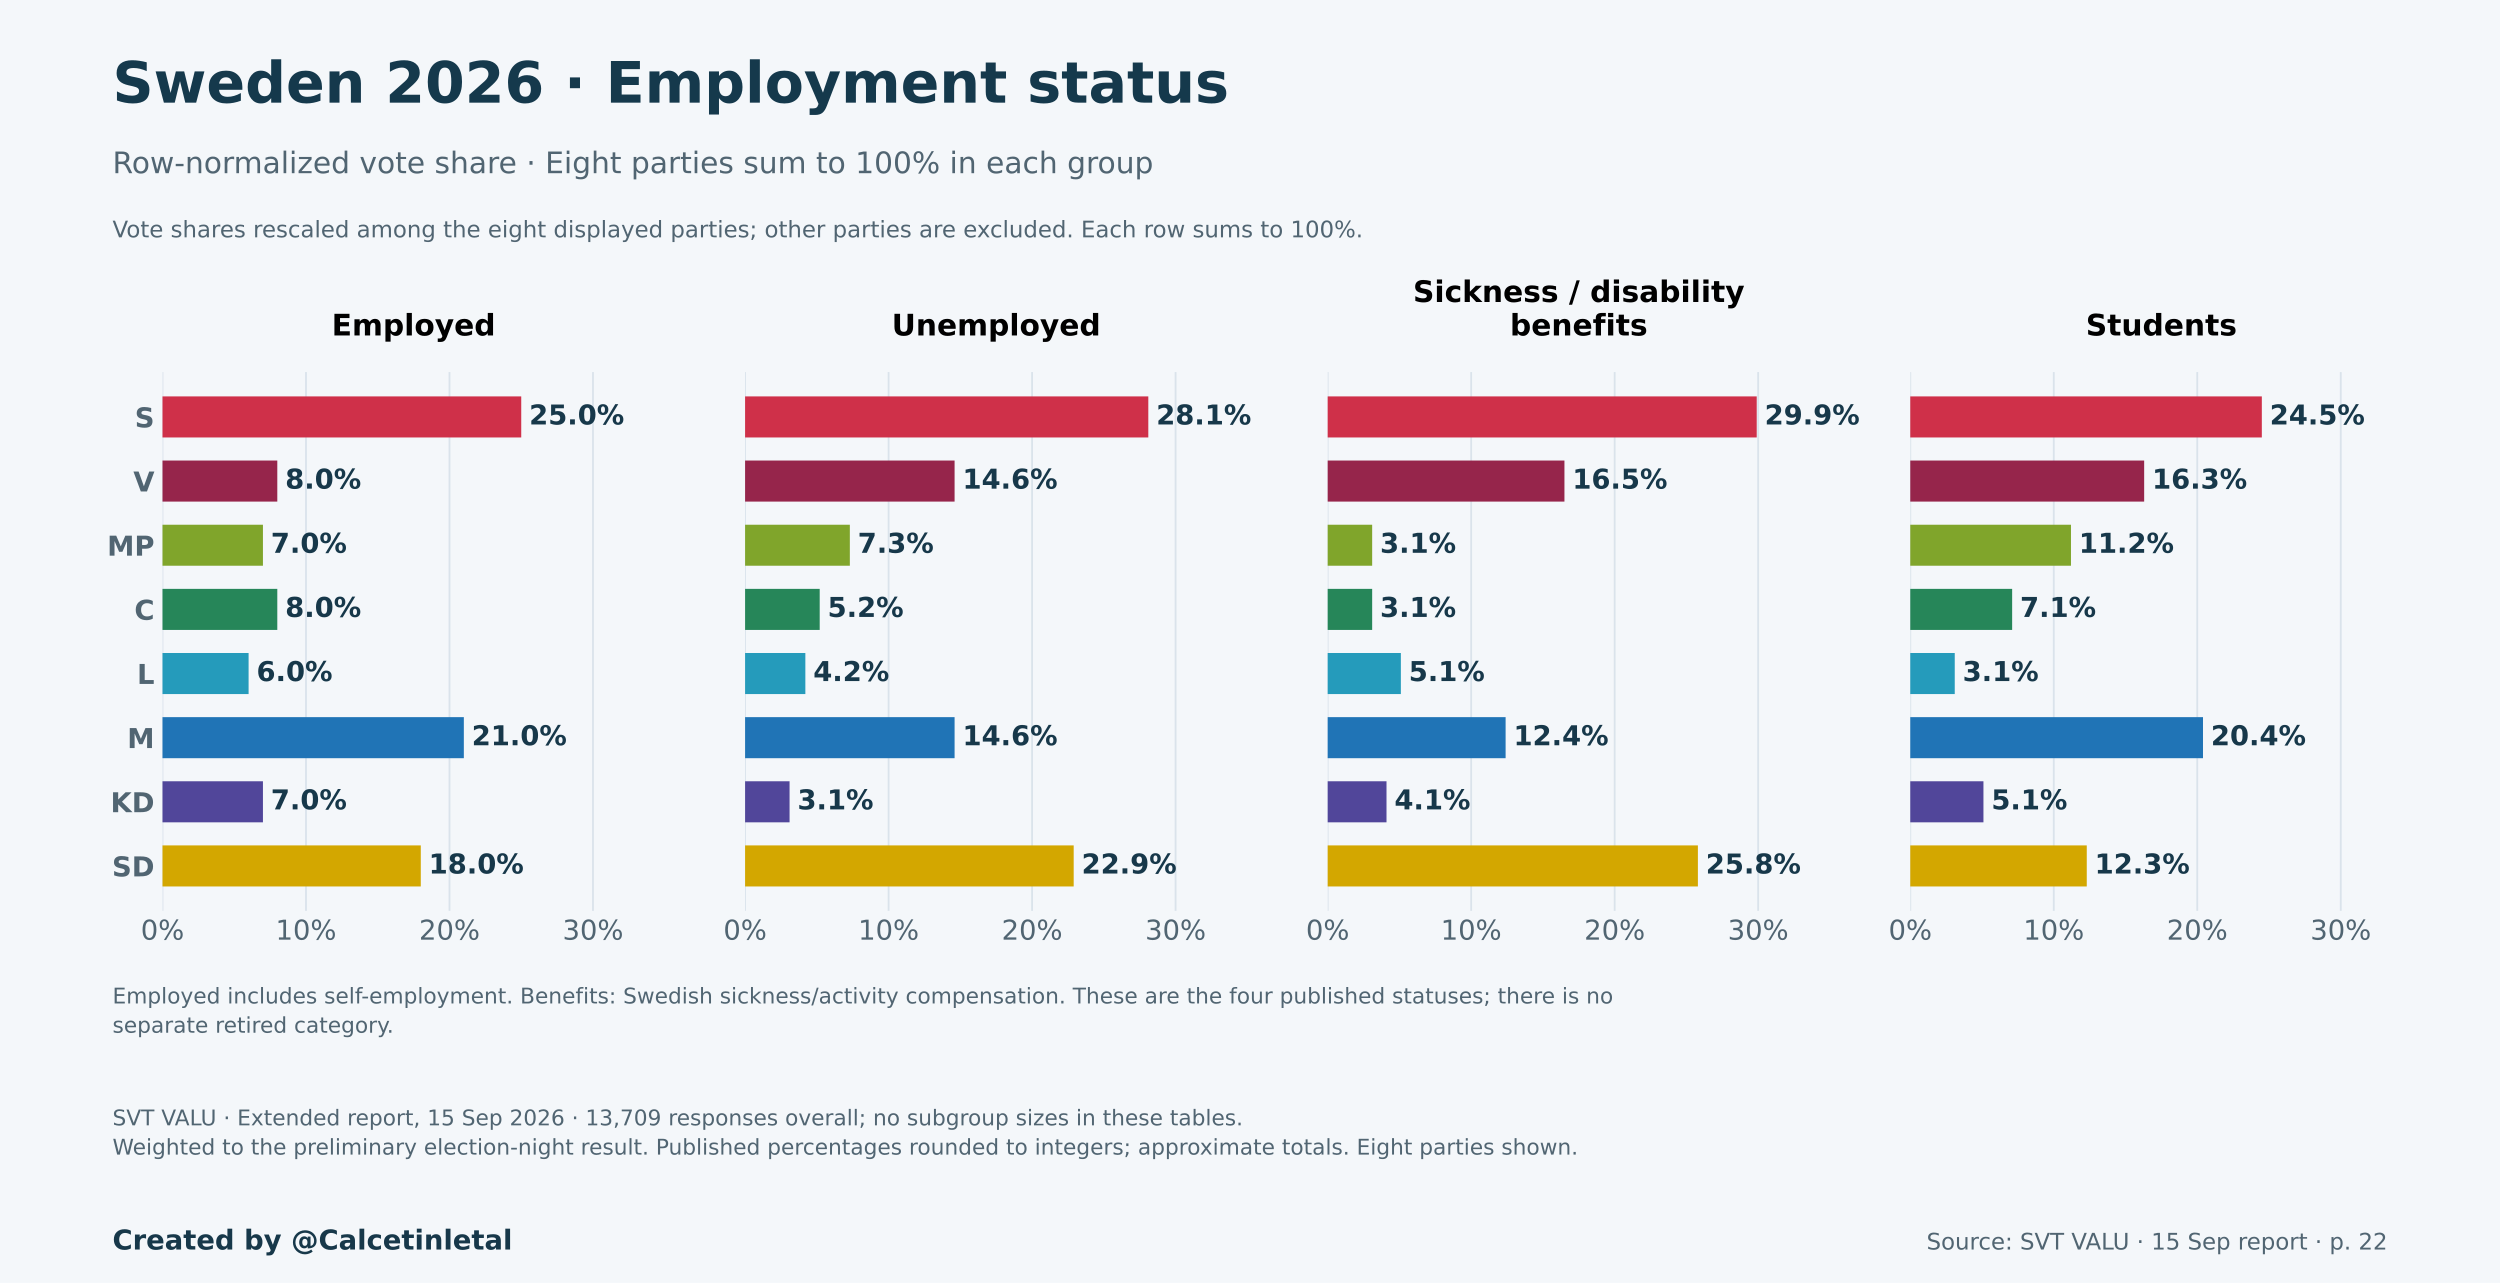
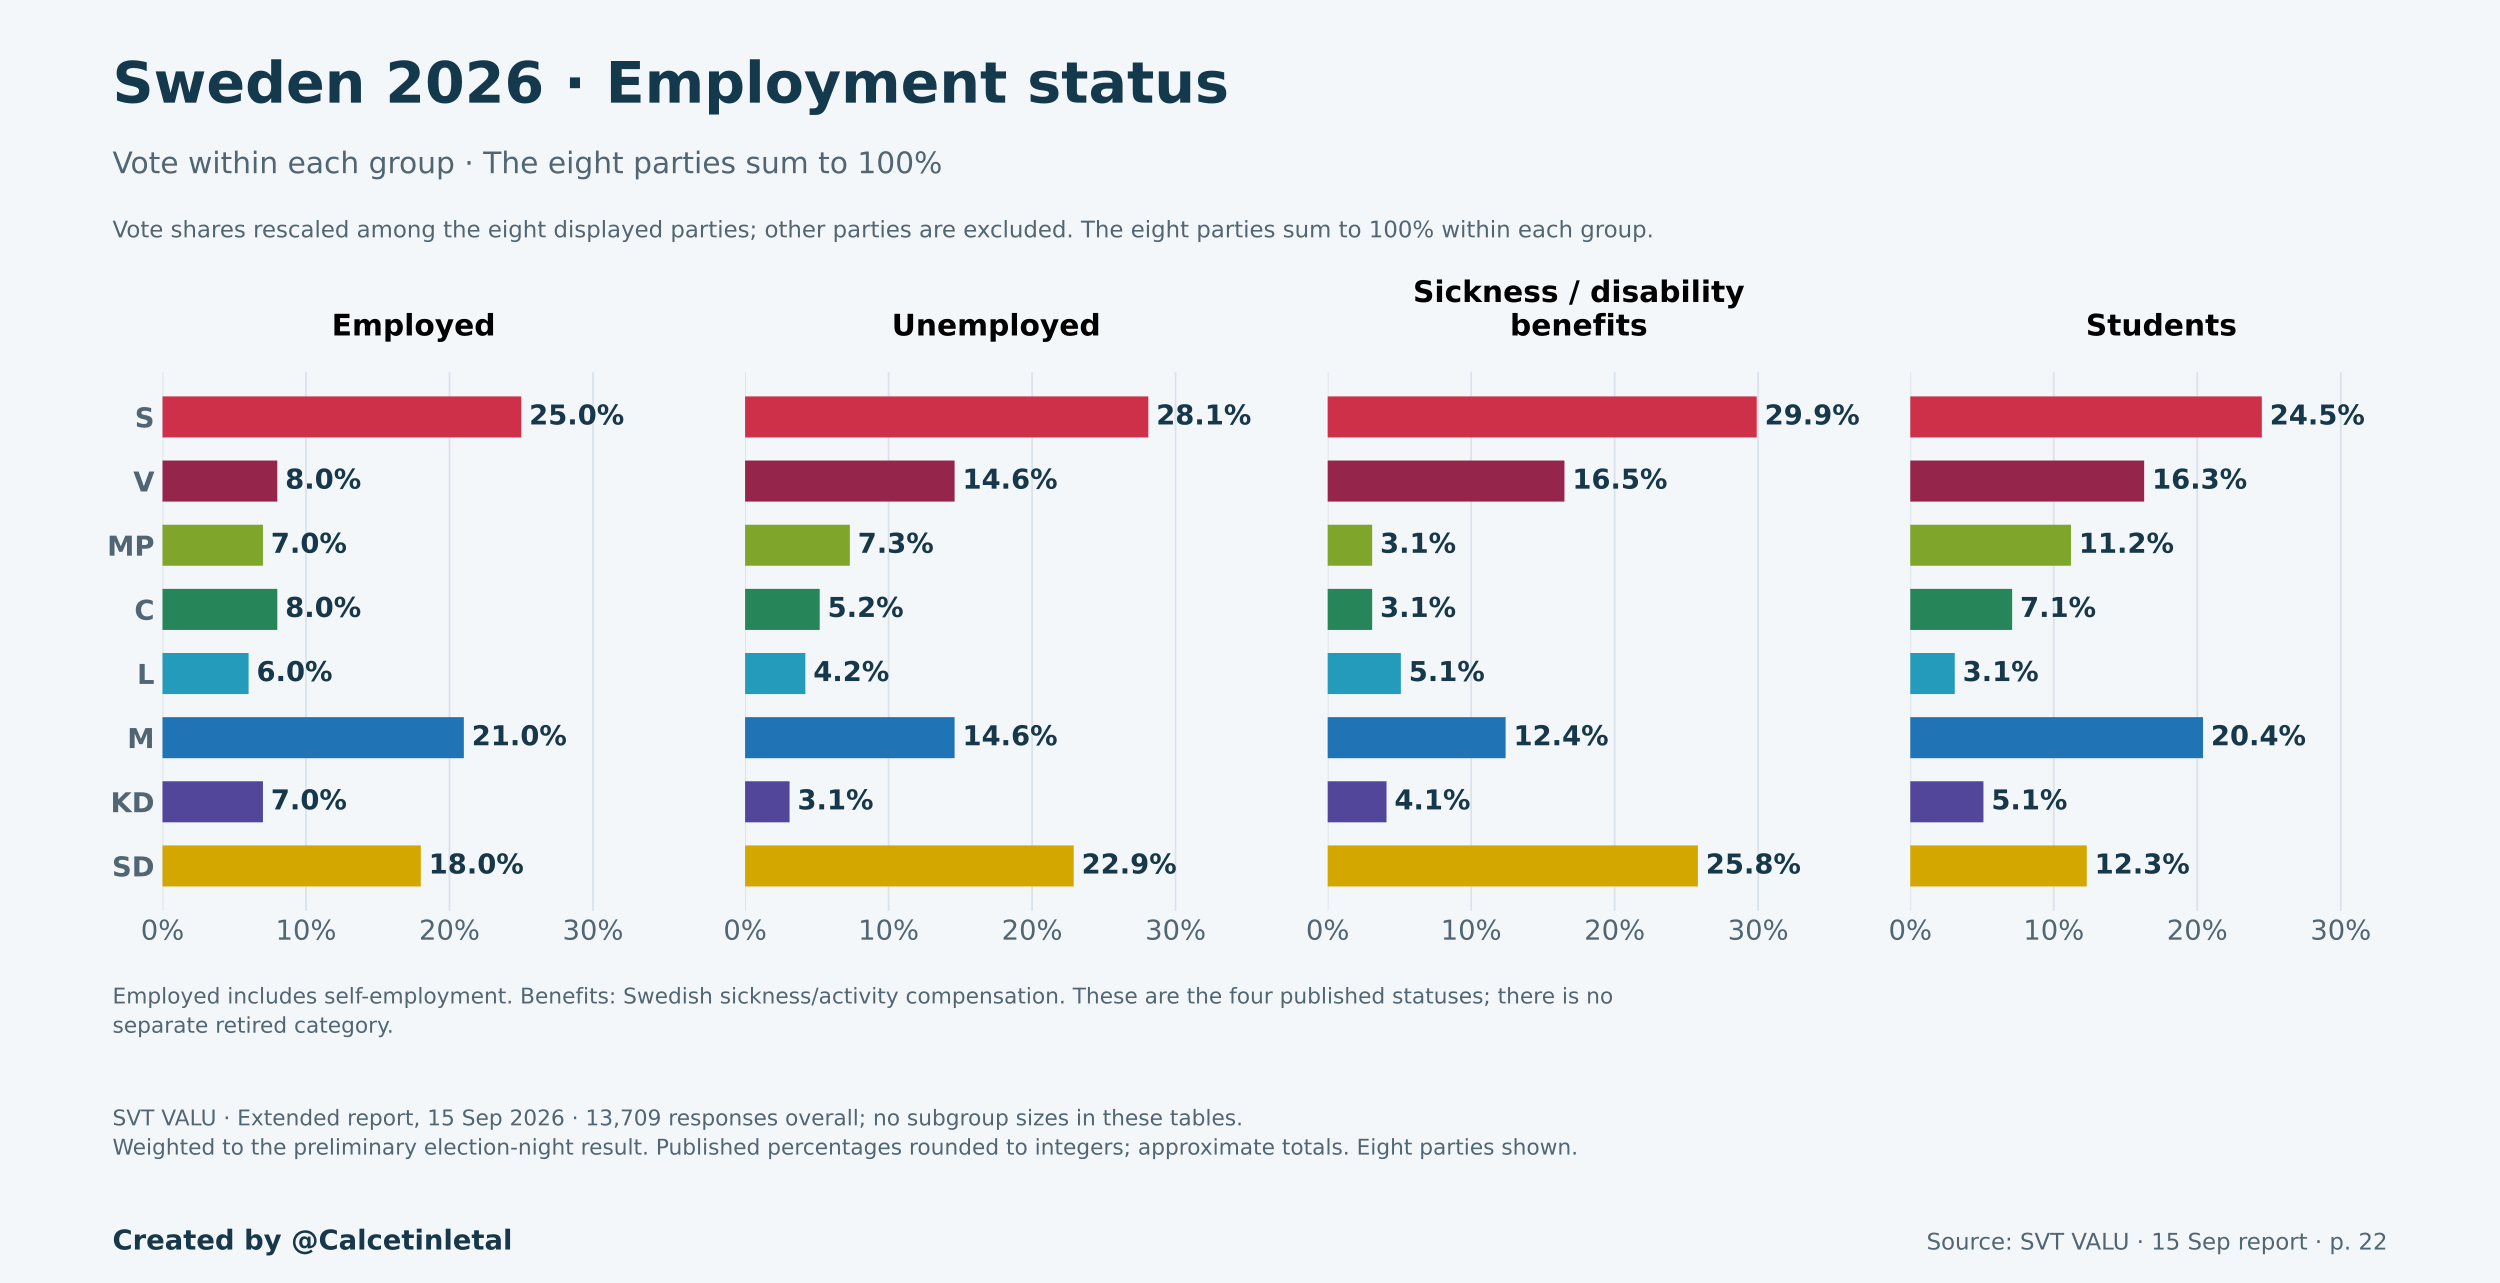
<svg xmlns="http://www.w3.org/2000/svg" xmlns:xlink="http://www.w3.org/1999/xlink" width="1094.4pt" height="561.6pt" viewBox="0 0 1094.4 561.6" version="1.1">
  <defs>
    <style type="text/css">*{stroke-linejoin: round; stroke-linecap: butt}</style>
  </defs>
  <g id="figure_1">
    <g id="patch_1">
      <path d="M 0 561.6 L 1094.4 561.6 L 1094.4 0 L 0 0 z " style="fill: #f4f7fa" />
    </g>
    <g id="axes_1">
      <g id="patch_2">
        <path d="M 71.136 398.736 L 290.993 398.736 L 290.993 162.864 L 71.136 162.864 z " style="fill: #f4f7fa" />
      </g>
      <g id="matplotlib.axis_1">
        <g id="xtick_1">
          <g id="line2d_1">
-             <path d="M 71.136 398.736 L 71.136 162.864 " clip-path="url(#pe298a6b078)" style="fill: none; stroke: #dae3eb; stroke-width: 0.8; stroke-linecap: square" />
+             <path d="M 71.136 398.736 L 71.136 162.864 " clip-path="url(#p9ffff63dd0)" style="fill: none; stroke: #dae3eb; stroke-width: 0.8; stroke-linecap: square" />
          </g>
          <g id="line2d_2" />
          <g id="text_1">
            <text style="font-size: 12px; font-family: 'DejaVu Sans'; text-anchor: middle; fill: #516572" x="71.136" y="411.354" transform="rotate(-0 71.136 411.3541)">0%</text>
          </g>
        </g>
        <g id="xtick_2">
          <g id="line2d_3">
-             <path d="M 133.952 398.736 L 133.952 162.864 " clip-path="url(#pe298a6b078)" style="fill: none; stroke: #dae3eb; stroke-width: 0.8; stroke-linecap: square" />
+             <path d="M 133.952 398.736 L 133.952 162.864 " clip-path="url(#p9ffff63dd0)" style="fill: none; stroke: #dae3eb; stroke-width: 0.8; stroke-linecap: square" />
          </g>
          <g id="line2d_4" />
          <g id="text_2">
            <text style="font-size: 12px; font-family: 'DejaVu Sans'; text-anchor: middle; fill: #516572" x="133.952" y="411.354" transform="rotate(-0 133.9523 411.3541)">10%</text>
          </g>
        </g>
        <g id="xtick_3">
          <g id="line2d_5">
-             <path d="M 196.769 398.736 L 196.769 162.864 " clip-path="url(#pe298a6b078)" style="fill: none; stroke: #dae3eb; stroke-width: 0.8; stroke-linecap: square" />
+             <path d="M 196.769 398.736 L 196.769 162.864 " clip-path="url(#p9ffff63dd0)" style="fill: none; stroke: #dae3eb; stroke-width: 0.8; stroke-linecap: square" />
          </g>
          <g id="line2d_6" />
          <g id="text_3">
            <text style="font-size: 12px; font-family: 'DejaVu Sans'; text-anchor: middle; fill: #516572" x="196.769" y="411.354" transform="rotate(-0 196.7687 411.3541)">20%</text>
          </g>
        </g>
        <g id="xtick_4">
          <g id="line2d_7">
-             <path d="M 259.585 398.736 L 259.585 162.864 " clip-path="url(#pe298a6b078)" style="fill: none; stroke: #dae3eb; stroke-width: 0.8; stroke-linecap: square" />
+             <path d="M 259.585 398.736 L 259.585 162.864 " clip-path="url(#p9ffff63dd0)" style="fill: none; stroke: #dae3eb; stroke-width: 0.8; stroke-linecap: square" />
          </g>
          <g id="line2d_8" />
          <g id="text_4">
            <text style="font-size: 12px; font-family: 'DejaVu Sans'; text-anchor: middle; fill: #516572" x="259.585" y="411.354" transform="rotate(-0 259.585 411.3541)">30%</text>
          </g>
        </g>
      </g>
      <g id="matplotlib.axis_2">
        <g id="ytick_1">
          <g id="line2d_9" />
          <g id="text_5">
            <text style="font-weight: 700; font-size: 12px; font-family: 'DejaVu Sans'; text-anchor: end; fill: #516572" x="67.636" y="187.079" transform="rotate(-0 67.636 187.0791)">S</text>
          </g>
        </g>
        <g id="ytick_2">
          <g id="line2d_10" />
          <g id="text_6">
            <text style="font-weight: 700; font-size: 12px; font-family: 'DejaVu Sans'; text-anchor: end; fill: #516572" x="67.636" y="215.159" transform="rotate(-0 67.636 215.1591)">V</text>
          </g>
        </g>
        <g id="ytick_3">
          <g id="line2d_11" />
          <g id="text_7">
            <text style="font-weight: 700; font-size: 12px; font-family: 'DejaVu Sans'; text-anchor: end; fill: #516572" x="67.636" y="243.239" transform="rotate(-0 67.636 243.2391)">MP</text>
          </g>
        </g>
        <g id="ytick_4">
          <g id="line2d_12" />
          <g id="text_8">
            <text style="font-weight: 700; font-size: 12px; font-family: 'DejaVu Sans'; text-anchor: end; fill: #516572" x="67.636" y="271.319" transform="rotate(-0 67.636 271.3191)">C</text>
          </g>
        </g>
        <g id="ytick_5">
          <g id="line2d_13" />
          <g id="text_9">
            <text style="font-weight: 700; font-size: 12px; font-family: 'DejaVu Sans'; text-anchor: end; fill: #516572" x="67.636" y="299.399" transform="rotate(-0 67.636 299.3991)">L</text>
          </g>
        </g>
        <g id="ytick_6">
          <g id="line2d_14" />
          <g id="text_10">
            <text style="font-weight: 700; font-size: 12px; font-family: 'DejaVu Sans'; text-anchor: end; fill: #516572" x="67.636" y="327.479" transform="rotate(-0 67.636 327.4791)">M</text>
          </g>
        </g>
        <g id="ytick_7">
          <g id="line2d_15" />
          <g id="text_11">
            <text style="font-weight: 700; font-size: 12px; font-family: 'DejaVu Sans'; text-anchor: end; fill: #516572" x="67.636" y="355.559" transform="rotate(-0 67.636 355.5591)">KD</text>
          </g>
        </g>
        <g id="ytick_8">
          <g id="line2d_16" />
          <g id="text_12">
            <text style="font-weight: 700; font-size: 12px; font-family: 'DejaVu Sans'; text-anchor: end; fill: #516572" x="67.636" y="383.639" transform="rotate(-0 67.636 383.6391)">SD</text>
          </g>
        </g>
      </g>
      <g id="patch_3">
-         <path d="M 71.136 173.534 L 228.177 173.534 L 228.177 191.506 L 71.136 191.506 z " clip-path="url(#pe298a6b078)" style="fill: #cf3049" />
+         <path d="M 71.136 173.534 L 228.177 173.534 L 228.177 191.506 L 71.136 191.506 z " clip-path="url(#p9ffff63dd0)" style="fill: #cf3049" />
      </g>
      <g id="patch_4">
-         <path d="M 71.136 201.614 L 121.389 201.614 L 121.389 219.586 L 71.136 219.586 z " clip-path="url(#pe298a6b078)" style="fill: #96254b" />
+         <path d="M 71.136 201.614 L 121.389 201.614 L 121.389 219.586 L 71.136 219.586 z " clip-path="url(#p9ffff63dd0)" style="fill: #96254b" />
      </g>
      <g id="patch_5">
-         <path d="M 71.136 229.694 L 115.107 229.694 L 115.107 247.666 L 71.136 247.666 z " clip-path="url(#pe298a6b078)" style="fill: #80a52b" />
+         <path d="M 71.136 229.694 L 115.107 229.694 L 115.107 247.666 L 71.136 247.666 z " clip-path="url(#p9ffff63dd0)" style="fill: #80a52b" />
      </g>
      <g id="patch_6">
-         <path d="M 71.136 257.774 L 121.389 257.774 L 121.389 275.746 L 71.136 275.746 z " clip-path="url(#pe298a6b078)" style="fill: #268659" />
+         <path d="M 71.136 257.774 L 121.389 257.774 L 121.389 275.746 L 71.136 275.746 z " clip-path="url(#p9ffff63dd0)" style="fill: #268659" />
      </g>
      <g id="patch_7">
-         <path d="M 71.136 285.854 L 108.826 285.854 L 108.826 303.826 L 71.136 303.826 z " clip-path="url(#pe298a6b078)" style="fill: #259bbb" />
+         <path d="M 71.136 285.854 L 108.826 285.854 L 108.826 303.826 L 71.136 303.826 z " clip-path="url(#p9ffff63dd0)" style="fill: #259bbb" />
      </g>
      <g id="patch_8">
-         <path d="M 71.136 313.934 L 203.05 313.934 L 203.05 331.906 L 71.136 331.906 z " clip-path="url(#pe298a6b078)" style="fill: #2074b6" />
+         <path d="M 71.136 313.934 L 203.05 313.934 L 203.05 331.906 L 71.136 331.906 z " clip-path="url(#p9ffff63dd0)" style="fill: #2074b6" />
      </g>
      <g id="patch_9">
-         <path d="M 71.136 342.014 L 115.107 342.014 L 115.107 359.986 L 71.136 359.986 z " clip-path="url(#pe298a6b078)" style="fill: #51469a" />
+         <path d="M 71.136 342.014 L 115.107 342.014 L 115.107 359.986 L 71.136 359.986 z " clip-path="url(#p9ffff63dd0)" style="fill: #51469a" />
      </g>
      <g id="patch_10">
-         <path d="M 71.136 370.094 L 184.205 370.094 L 184.205 388.066 L 71.136 388.066 z " clip-path="url(#pe298a6b078)" style="fill: #d3a700" />
+         <path d="M 71.136 370.094 L 184.205 370.094 L 184.205 388.066 L 71.136 388.066 z " clip-path="url(#p9ffff63dd0)" style="fill: #d3a700" />
      </g>
      <g id="text_13">
        <text style="font-weight: 700; font-size: 12px; font-family: 'DejaVu Sans'; text-anchor: start; fill: #17384a" x="231.632" y="185.831" transform="rotate(-0 231.6317 185.8313)">25.0%</text>
      </g>
      <g id="text_14">
        <text style="font-weight: 700; font-size: 12px; font-family: 'DejaVu Sans'; text-anchor: start; fill: #17384a" x="124.844" y="213.911" transform="rotate(-0 124.844 213.9112)">8.0%</text>
      </g>
      <g id="text_15">
        <text style="font-weight: 700; font-size: 12px; font-family: 'DejaVu Sans'; text-anchor: start; fill: #17384a" x="118.562" y="241.991" transform="rotate(-0 118.5623 241.9913)">7.0%</text>
      </g>
      <g id="text_16">
        <text style="font-weight: 700; font-size: 12px; font-family: 'DejaVu Sans'; text-anchor: start; fill: #17384a" x="124.844" y="270.071" transform="rotate(-0 124.844 270.0713)">8.0%</text>
      </g>
      <g id="text_17">
        <text style="font-weight: 700; font-size: 12px; font-family: 'DejaVu Sans'; text-anchor: start; fill: #17384a" x="112.281" y="298.151" transform="rotate(-0 112.2807 298.1513)">6.0%</text>
      </g>
      <g id="text_18">
        <text style="font-weight: 700; font-size: 12px; font-family: 'DejaVu Sans'; text-anchor: start; fill: #17384a" x="206.505" y="326.231" transform="rotate(-0 206.5052 326.2312)">21.0%</text>
      </g>
      <g id="text_19">
        <text style="font-weight: 700; font-size: 12px; font-family: 'DejaVu Sans'; text-anchor: start; fill: #17384a" x="118.562" y="354.311" transform="rotate(-0 118.5623 354.3112)">7.0%</text>
      </g>
      <g id="text_20">
        <text style="font-weight: 700; font-size: 12px; font-family: 'DejaVu Sans'; text-anchor: start; fill: #17384a" x="187.66" y="382.391" transform="rotate(-0 187.6603 382.3913)">18.0%</text>
      </g>
      <g id="text_21">
        <text style="font-weight: 700; font-size: 13px; font-family: 'DejaVu Sans'; text-anchor: middle" x="181.065" y="146.864" transform="rotate(-0 181.0646 146.864)">Employed</text>
      </g>
    </g>
    <g id="axes_2">
      <g id="patch_11">
        <path d="M 326.17 398.736 L 546.027 398.736 L 546.027 162.864 L 326.17 162.864 z " style="fill: #f4f7fa" />
      </g>
      <g id="matplotlib.axis_3">
        <g id="xtick_5">
          <g id="line2d_17">
-             <path d="M 326.17 398.736 L 326.17 162.864 " clip-path="url(#p281588a7aa)" style="fill: none; stroke: #dae3eb; stroke-width: 0.8; stroke-linecap: square" />
+             <path d="M 326.17 398.736 L 326.17 162.864 " clip-path="url(#p1243296f4c)" style="fill: none; stroke: #dae3eb; stroke-width: 0.8; stroke-linecap: square" />
          </g>
          <g id="line2d_18" />
          <g id="text_22">
            <text style="font-size: 12px; font-family: 'DejaVu Sans'; text-anchor: middle; fill: #516572" x="326.17" y="411.354" transform="rotate(-0 326.1703 411.3541)">0%</text>
          </g>
        </g>
        <g id="xtick_6">
          <g id="line2d_19">
-             <path d="M 388.987 398.736 L 388.987 162.864 " clip-path="url(#p281588a7aa)" style="fill: none; stroke: #dae3eb; stroke-width: 0.8; stroke-linecap: square" />
+             <path d="M 388.987 398.736 L 388.987 162.864 " clip-path="url(#p1243296f4c)" style="fill: none; stroke: #dae3eb; stroke-width: 0.8; stroke-linecap: square" />
          </g>
          <g id="line2d_20" />
          <g id="text_23">
            <text style="font-size: 12px; font-family: 'DejaVu Sans'; text-anchor: middle; fill: #516572" x="388.987" y="411.354" transform="rotate(-0 388.9866 411.3541)">10%</text>
          </g>
        </g>
        <g id="xtick_7">
          <g id="line2d_21">
-             <path d="M 451.803 398.736 L 451.803 162.864 " clip-path="url(#p281588a7aa)" style="fill: none; stroke: #dae3eb; stroke-width: 0.8; stroke-linecap: square" />
+             <path d="M 451.803 398.736 L 451.803 162.864 " clip-path="url(#p1243296f4c)" style="fill: none; stroke: #dae3eb; stroke-width: 0.8; stroke-linecap: square" />
          </g>
          <g id="line2d_22" />
          <g id="text_24">
            <text style="font-size: 12px; font-family: 'DejaVu Sans'; text-anchor: middle; fill: #516572" x="451.803" y="411.354" transform="rotate(-0 451.8029 411.3541)">20%</text>
          </g>
        </g>
        <g id="xtick_8">
          <g id="line2d_23">
-             <path d="M 514.619 398.736 L 514.619 162.864 " clip-path="url(#p281588a7aa)" style="fill: none; stroke: #dae3eb; stroke-width: 0.8; stroke-linecap: square" />
+             <path d="M 514.619 398.736 L 514.619 162.864 " clip-path="url(#p1243296f4c)" style="fill: none; stroke: #dae3eb; stroke-width: 0.8; stroke-linecap: square" />
          </g>
          <g id="line2d_24" />
          <g id="text_25">
            <text style="font-size: 12px; font-family: 'DejaVu Sans'; text-anchor: middle; fill: #516572" x="514.619" y="411.354" transform="rotate(-0 514.6193 411.3541)">30%</text>
          </g>
        </g>
      </g>
      <g id="matplotlib.axis_4">
        <g id="ytick_9">
          <g id="line2d_25" />
        </g>
        <g id="ytick_10">
          <g id="line2d_26" />
        </g>
        <g id="ytick_11">
          <g id="line2d_27" />
        </g>
        <g id="ytick_12">
          <g id="line2d_28" />
        </g>
        <g id="ytick_13">
          <g id="line2d_29" />
        </g>
        <g id="ytick_14">
          <g id="line2d_30" />
        </g>
        <g id="ytick_15">
          <g id="line2d_31" />
        </g>
        <g id="ytick_16">
          <g id="line2d_32" />
        </g>
      </g>
      <g id="patch_12">
-         <path d="M 326.17 173.534 L 502.684 173.534 L 502.684 191.506 L 326.17 191.506 z " clip-path="url(#p281588a7aa)" style="fill: #cf3049" />
+         <path d="M 326.17 173.534 L 502.684 173.534 L 502.684 191.506 L 326.17 191.506 z " clip-path="url(#p1243296f4c)" style="fill: #cf3049" />
      </g>
      <g id="patch_13">
-         <path d="M 326.17 201.614 L 417.882 201.614 L 417.882 219.586 L 326.17 219.586 z " clip-path="url(#p281588a7aa)" style="fill: #96254b" />
+         <path d="M 326.17 201.614 L 417.882 201.614 L 417.882 219.586 L 326.17 219.586 z " clip-path="url(#p1243296f4c)" style="fill: #96254b" />
      </g>
      <g id="patch_14">
-         <path d="M 326.17 229.694 L 372.026 229.694 L 372.026 247.666 L 326.17 247.666 z " clip-path="url(#p281588a7aa)" style="fill: #80a52b" />
+         <path d="M 326.17 229.694 L 372.026 229.694 L 372.026 247.666 L 326.17 247.666 z " clip-path="url(#p1243296f4c)" style="fill: #80a52b" />
      </g>
      <g id="patch_15">
-         <path d="M 326.17 257.774 L 358.835 257.774 L 358.835 275.746 L 326.17 275.746 z " clip-path="url(#p281588a7aa)" style="fill: #268659" />
+         <path d="M 326.17 257.774 L 358.835 257.774 L 358.835 275.746 L 326.17 275.746 z " clip-path="url(#p1243296f4c)" style="fill: #268659" />
      </g>
      <g id="patch_16">
-         <path d="M 326.17 285.854 L 352.553 285.854 L 352.553 303.826 L 326.17 303.826 z " clip-path="url(#p281588a7aa)" style="fill: #259bbb" />
+         <path d="M 326.17 285.854 L 352.553 285.854 L 352.553 303.826 L 326.17 303.826 z " clip-path="url(#p1243296f4c)" style="fill: #259bbb" />
      </g>
      <g id="patch_17">
-         <path d="M 326.17 313.934 L 417.882 313.934 L 417.882 331.906 L 326.17 331.906 z " clip-path="url(#p281588a7aa)" style="fill: #2074b6" />
+         <path d="M 326.17 313.934 L 417.882 313.934 L 417.882 331.906 L 326.17 331.906 z " clip-path="url(#p1243296f4c)" style="fill: #2074b6" />
      </g>
      <g id="patch_18">
-         <path d="M 326.17 342.014 L 345.643 342.014 L 345.643 359.986 L 326.17 359.986 z " clip-path="url(#p281588a7aa)" style="fill: #51469a" />
+         <path d="M 326.17 342.014 L 345.643 342.014 L 345.643 359.986 L 326.17 359.986 z " clip-path="url(#p1243296f4c)" style="fill: #51469a" />
      </g>
      <g id="patch_19">
-         <path d="M 326.17 370.094 L 470.02 370.094 L 470.02 388.066 L 326.17 388.066 z " clip-path="url(#p281588a7aa)" style="fill: #d3a700" />
+         <path d="M 326.17 370.094 L 470.02 370.094 L 470.02 388.066 L 326.17 388.066 z " clip-path="url(#p1243296f4c)" style="fill: #d3a700" />
      </g>
      <g id="text_26">
        <text style="font-weight: 700; font-size: 12px; font-family: 'DejaVu Sans'; text-anchor: start; fill: #17384a" x="506.139" y="185.831" transform="rotate(-0 506.1391 185.8313)">28.1%</text>
      </g>
      <g id="text_27">
        <text style="font-weight: 700; font-size: 12px; font-family: 'DejaVu Sans'; text-anchor: start; fill: #17384a" x="421.337" y="213.911" transform="rotate(-0 421.337 213.9112)">14.6%</text>
      </g>
      <g id="text_28">
        <text style="font-weight: 700; font-size: 12px; font-family: 'DejaVu Sans'; text-anchor: start; fill: #17384a" x="375.481" y="241.991" transform="rotate(-0 375.4811 241.9913)">7.3%</text>
      </g>
      <g id="text_29">
        <text style="font-weight: 700; font-size: 12px; font-family: 'DejaVu Sans'; text-anchor: start; fill: #17384a" x="362.29" y="270.071" transform="rotate(-0 362.2897 270.0713)">5.2%</text>
      </g>
      <g id="text_30">
        <text style="font-weight: 700; font-size: 12px; font-family: 'DejaVu Sans'; text-anchor: start; fill: #17384a" x="356.008" y="298.151" transform="rotate(-0 356.008 298.1513)">4.2%</text>
      </g>
      <g id="text_31">
        <text style="font-weight: 700; font-size: 12px; font-family: 'DejaVu Sans'; text-anchor: start; fill: #17384a" x="421.337" y="326.231" transform="rotate(-0 421.337 326.2312)">14.6%</text>
      </g>
      <g id="text_32">
        <text style="font-weight: 700; font-size: 12px; font-family: 'DejaVu Sans'; text-anchor: start; fill: #17384a" x="349.098" y="354.311" transform="rotate(-0 349.0982 354.3112)">3.1%</text>
      </g>
      <g id="text_33">
        <text style="font-weight: 700; font-size: 12px; font-family: 'DejaVu Sans'; text-anchor: start; fill: #17384a" x="473.475" y="382.391" transform="rotate(-0 473.4746 382.3913)">22.9%</text>
      </g>
      <g id="text_34">
        <text style="font-weight: 700; font-size: 13px; font-family: 'DejaVu Sans'; text-anchor: middle" x="436.099" y="146.864" transform="rotate(-0 436.0989 146.864)">Unemployed</text>
      </g>
    </g>
    <g id="axes_3">
      <g id="patch_20">
        <path d="M 581.205 398.736 L 801.062 398.736 L 801.062 162.864 L 581.205 162.864 z " style="fill: #f4f7fa" />
      </g>
      <g id="matplotlib.axis_5">
        <g id="xtick_9">
          <g id="line2d_33">
-             <path d="M 581.205 398.736 L 581.205 162.864 " clip-path="url(#pdd452eb02c)" style="fill: none; stroke: #dae3eb; stroke-width: 0.8; stroke-linecap: square" />
+             <path d="M 581.205 398.736 L 581.205 162.864 " clip-path="url(#pdde60b805c)" style="fill: none; stroke: #dae3eb; stroke-width: 0.8; stroke-linecap: square" />
          </g>
          <g id="line2d_34" />
          <g id="text_35">
            <text style="font-size: 12px; font-family: 'DejaVu Sans'; text-anchor: middle; fill: #516572" x="581.205" y="411.354" transform="rotate(-0 581.2046 411.3541)">0%</text>
          </g>
        </g>
        <g id="xtick_10">
          <g id="line2d_35">
-             <path d="M 644.021 398.736 L 644.021 162.864 " clip-path="url(#pdd452eb02c)" style="fill: none; stroke: #dae3eb; stroke-width: 0.8; stroke-linecap: square" />
+             <path d="M 644.021 398.736 L 644.021 162.864 " clip-path="url(#pdde60b805c)" style="fill: none; stroke: #dae3eb; stroke-width: 0.8; stroke-linecap: square" />
          </g>
          <g id="line2d_36" />
          <g id="text_36">
            <text style="font-size: 12px; font-family: 'DejaVu Sans'; text-anchor: middle; fill: #516572" x="644.021" y="411.354" transform="rotate(-0 644.0209 411.3541)">10%</text>
          </g>
        </g>
        <g id="xtick_11">
          <g id="line2d_37">
-             <path d="M 706.837 398.736 L 706.837 162.864 " clip-path="url(#pdd452eb02c)" style="fill: none; stroke: #dae3eb; stroke-width: 0.8; stroke-linecap: square" />
+             <path d="M 706.837 398.736 L 706.837 162.864 " clip-path="url(#pdde60b805c)" style="fill: none; stroke: #dae3eb; stroke-width: 0.8; stroke-linecap: square" />
          </g>
          <g id="line2d_38" />
          <g id="text_37">
            <text style="font-size: 12px; font-family: 'DejaVu Sans'; text-anchor: middle; fill: #516572" x="706.837" y="411.354" transform="rotate(-0 706.8372 411.3541)">20%</text>
          </g>
        </g>
        <g id="xtick_12">
          <g id="line2d_39">
-             <path d="M 769.654 398.736 L 769.654 162.864 " clip-path="url(#pdd452eb02c)" style="fill: none; stroke: #dae3eb; stroke-width: 0.8; stroke-linecap: square" />
+             <path d="M 769.654 398.736 L 769.654 162.864 " clip-path="url(#pdde60b805c)" style="fill: none; stroke: #dae3eb; stroke-width: 0.8; stroke-linecap: square" />
          </g>
          <g id="line2d_40" />
          <g id="text_38">
            <text style="font-size: 12px; font-family: 'DejaVu Sans'; text-anchor: middle; fill: #516572" x="769.654" y="411.354" transform="rotate(-0 769.6536 411.3541)">30%</text>
          </g>
        </g>
      </g>
      <g id="matplotlib.axis_6">
        <g id="ytick_17">
          <g id="line2d_41" />
        </g>
        <g id="ytick_18">
          <g id="line2d_42" />
        </g>
        <g id="ytick_19">
          <g id="line2d_43" />
        </g>
        <g id="ytick_20">
          <g id="line2d_44" />
        </g>
        <g id="ytick_21">
          <g id="line2d_45" />
        </g>
        <g id="ytick_22">
          <g id="line2d_46" />
        </g>
        <g id="ytick_23">
          <g id="line2d_47" />
        </g>
        <g id="ytick_24">
          <g id="line2d_48" />
        </g>
      </g>
      <g id="patch_21">
-         <path d="M 581.205 173.534 L 769.025 173.534 L 769.025 191.506 L 581.205 191.506 z " clip-path="url(#pdd452eb02c)" style="fill: #cf3049" />
+         <path d="M 581.205 173.534 L 769.025 173.534 L 769.025 191.506 L 581.205 191.506 z " clip-path="url(#pdde60b805c)" style="fill: #cf3049" />
      </g>
      <g id="patch_22">
-         <path d="M 581.205 201.614 L 684.852 201.614 L 684.852 219.586 L 581.205 219.586 z " clip-path="url(#pdd452eb02c)" style="fill: #96254b" />
+         <path d="M 581.205 201.614 L 684.852 201.614 L 684.852 219.586 L 581.205 219.586 z " clip-path="url(#pdde60b805c)" style="fill: #96254b" />
      </g>
      <g id="patch_23">
-         <path d="M 581.205 229.694 L 600.678 229.694 L 600.678 247.666 L 581.205 247.666 z " clip-path="url(#pdd452eb02c)" style="fill: #80a52b" />
+         <path d="M 581.205 229.694 L 600.678 229.694 L 600.678 247.666 L 581.205 247.666 z " clip-path="url(#pdde60b805c)" style="fill: #80a52b" />
      </g>
      <g id="patch_24">
-         <path d="M 581.205 257.774 L 600.678 257.774 L 600.678 275.746 L 581.205 275.746 z " clip-path="url(#pdd452eb02c)" style="fill: #268659" />
+         <path d="M 581.205 257.774 L 600.678 257.774 L 600.678 275.746 L 581.205 275.746 z " clip-path="url(#pdde60b805c)" style="fill: #268659" />
      </g>
      <g id="patch_25">
-         <path d="M 581.205 285.854 L 613.241 285.854 L 613.241 303.826 L 581.205 303.826 z " clip-path="url(#pdd452eb02c)" style="fill: #259bbb" />
+         <path d="M 581.205 285.854 L 613.241 285.854 L 613.241 303.826 L 581.205 303.826 z " clip-path="url(#pdde60b805c)" style="fill: #259bbb" />
      </g>
      <g id="patch_26">
-         <path d="M 581.205 313.934 L 659.097 313.934 L 659.097 331.906 L 581.205 331.906 z " clip-path="url(#pdd452eb02c)" style="fill: #2074b6" />
+         <path d="M 581.205 313.934 L 659.097 313.934 L 659.097 331.906 L 581.205 331.906 z " clip-path="url(#pdde60b805c)" style="fill: #2074b6" />
      </g>
      <g id="patch_27">
-         <path d="M 581.205 342.014 L 606.959 342.014 L 606.959 359.986 L 581.205 359.986 z " clip-path="url(#pdd452eb02c)" style="fill: #51469a" />
+         <path d="M 581.205 342.014 L 606.959 342.014 L 606.959 359.986 L 581.205 359.986 z " clip-path="url(#pdde60b805c)" style="fill: #51469a" />
      </g>
      <g id="patch_28">
-         <path d="M 581.205 370.094 L 743.271 370.094 L 743.271 388.066 L 581.205 388.066 z " clip-path="url(#pdd452eb02c)" style="fill: #d3a700" />
+         <path d="M 581.205 370.094 L 743.271 370.094 L 743.271 388.066 L 581.205 388.066 z " clip-path="url(#pdde60b805c)" style="fill: #d3a700" />
      </g>
      <g id="text_39">
        <text style="font-weight: 700; font-size: 12px; font-family: 'DejaVu Sans'; text-anchor: start; fill: #17384a" x="772.48" y="185.831" transform="rotate(-0 772.4803 185.8313)">29.9%</text>
      </g>
      <g id="text_40">
        <text style="font-weight: 700; font-size: 12px; font-family: 'DejaVu Sans'; text-anchor: start; fill: #17384a" x="688.306" y="213.911" transform="rotate(-0 688.3064 213.9112)">16.5%</text>
      </g>
      <g id="text_41">
        <text style="font-weight: 700; font-size: 12px; font-family: 'DejaVu Sans'; text-anchor: start; fill: #17384a" x="604.133" y="241.991" transform="rotate(-0 604.1325 241.9913)">3.1%</text>
      </g>
      <g id="text_42">
        <text style="font-weight: 700; font-size: 12px; font-family: 'DejaVu Sans'; text-anchor: start; fill: #17384a" x="604.133" y="270.071" transform="rotate(-0 604.1325 270.0713)">3.1%</text>
      </g>
      <g id="text_43">
        <text style="font-weight: 700; font-size: 12px; font-family: 'DejaVu Sans'; text-anchor: start; fill: #17384a" x="616.696" y="298.151" transform="rotate(-0 616.6958 298.1513)">5.1%</text>
      </g>
      <g id="text_44">
        <text style="font-weight: 700; font-size: 12px; font-family: 'DejaVu Sans'; text-anchor: start; fill: #17384a" x="662.552" y="326.231" transform="rotate(-0 662.5517 326.2312)">12.4%</text>
      </g>
      <g id="text_45">
        <text style="font-weight: 700; font-size: 12px; font-family: 'DejaVu Sans'; text-anchor: start; fill: #17384a" x="610.414" y="354.311" transform="rotate(-0 610.4142 354.3112)">4.1%</text>
      </g>
      <g id="text_46">
        <text style="font-weight: 700; font-size: 12px; font-family: 'DejaVu Sans'; text-anchor: start; fill: #17384a" x="746.726" y="382.391" transform="rotate(-0 746.7256 382.3913)">25.8%</text>
      </g>
      <g id="text_47">
        <text style="font-weight: 700; font-size: 13px; font-family: 'DejaVu Sans'" transform="translate(618.5576 132.2053)">Sickness / disability</text>
        <text style="font-weight: 700; font-size: 13px; font-family: 'DejaVu Sans'" transform="translate(661.0046 146.864)">benefits</text>
      </g>
    </g>
    <g id="axes_4">
      <g id="patch_29">
        <path d="M 836.239 398.736 L 1056.096 398.736 L 1056.096 162.864 L 836.239 162.864 z " style="fill: #f4f7fa" />
      </g>
      <g id="matplotlib.axis_7">
        <g id="xtick_13">
          <g id="line2d_49">
-             <path d="M 836.239 398.736 L 836.239 162.864 " clip-path="url(#p3aacb739d9)" style="fill: none; stroke: #dae3eb; stroke-width: 0.8; stroke-linecap: square" />
+             <path d="M 836.239 398.736 L 836.239 162.864 " clip-path="url(#p05ce3e21bc)" style="fill: none; stroke: #dae3eb; stroke-width: 0.8; stroke-linecap: square" />
          </g>
          <g id="line2d_50" />
          <g id="text_48">
            <text style="font-size: 12px; font-family: 'DejaVu Sans'; text-anchor: middle; fill: #516572" x="836.239" y="411.354" transform="rotate(-0 836.2389 411.3541)">0%</text>
          </g>
        </g>
        <g id="xtick_14">
          <g id="line2d_51">
-             <path d="M 899.055 398.736 L 899.055 162.864 " clip-path="url(#p3aacb739d9)" style="fill: none; stroke: #dae3eb; stroke-width: 0.8; stroke-linecap: square" />
+             <path d="M 899.055 398.736 L 899.055 162.864 " clip-path="url(#p05ce3e21bc)" style="fill: none; stroke: #dae3eb; stroke-width: 0.8; stroke-linecap: square" />
          </g>
          <g id="line2d_52" />
          <g id="text_49">
            <text style="font-size: 12px; font-family: 'DejaVu Sans'; text-anchor: middle; fill: #516572" x="899.055" y="411.354" transform="rotate(-0 899.0552 411.3541)">10%</text>
          </g>
        </g>
        <g id="xtick_15">
          <g id="line2d_53">
-             <path d="M 961.872 398.736 L 961.872 162.864 " clip-path="url(#p3aacb739d9)" style="fill: none; stroke: #dae3eb; stroke-width: 0.8; stroke-linecap: square" />
+             <path d="M 961.872 398.736 L 961.872 162.864 " clip-path="url(#p05ce3e21bc)" style="fill: none; stroke: #dae3eb; stroke-width: 0.8; stroke-linecap: square" />
          </g>
          <g id="line2d_54" />
          <g id="text_50">
            <text style="font-size: 12px; font-family: 'DejaVu Sans'; text-anchor: middle; fill: #516572" x="961.872" y="411.354" transform="rotate(-0 961.8715 411.3541)">20%</text>
          </g>
        </g>
        <g id="xtick_16">
          <g id="line2d_55">
-             <path d="M 1024.688 398.736 L 1024.688 162.864 " clip-path="url(#p3aacb739d9)" style="fill: none; stroke: #dae3eb; stroke-width: 0.8; stroke-linecap: square" />
+             <path d="M 1024.688 398.736 L 1024.688 162.864 " clip-path="url(#p05ce3e21bc)" style="fill: none; stroke: #dae3eb; stroke-width: 0.8; stroke-linecap: square" />
          </g>
          <g id="line2d_56" />
          <g id="text_51">
            <text style="font-size: 12px; font-family: 'DejaVu Sans'; text-anchor: middle; fill: #516572" x="1024.688" y="411.354" transform="rotate(-0 1024.688 411.3541)">30%</text>
          </g>
        </g>
      </g>
      <g id="matplotlib.axis_8">
        <g id="ytick_25">
          <g id="line2d_57" />
        </g>
        <g id="ytick_26">
          <g id="line2d_58" />
        </g>
        <g id="ytick_27">
          <g id="line2d_59" />
        </g>
        <g id="ytick_28">
          <g id="line2d_60" />
        </g>
        <g id="ytick_29">
          <g id="line2d_61" />
        </g>
        <g id="ytick_30">
          <g id="line2d_62" />
        </g>
        <g id="ytick_31">
          <g id="line2d_63" />
        </g>
        <g id="ytick_32">
          <g id="line2d_64" />
        </g>
      </g>
      <g id="patch_30">
-         <path d="M 836.239 173.534 L 990.139 173.534 L 990.139 191.506 L 836.239 191.506 z " clip-path="url(#p3aacb739d9)" style="fill: #cf3049" />
+         <path d="M 836.239 173.534 L 990.139 173.534 L 990.139 191.506 L 836.239 191.506 z " clip-path="url(#p05ce3e21bc)" style="fill: #cf3049" />
      </g>
      <g id="patch_31">
-         <path d="M 836.239 201.614 L 938.629 201.614 L 938.629 219.586 L 836.239 219.586 z " clip-path="url(#p3aacb739d9)" style="fill: #96254b" />
+         <path d="M 836.239 201.614 L 938.629 201.614 L 938.629 219.586 L 836.239 219.586 z " clip-path="url(#p05ce3e21bc)" style="fill: #96254b" />
      </g>
      <g id="patch_32">
-         <path d="M 836.239 229.694 L 906.593 229.694 L 906.593 247.666 L 836.239 247.666 z " clip-path="url(#p3aacb739d9)" style="fill: #80a52b" />
+         <path d="M 836.239 229.694 L 906.593 229.694 L 906.593 247.666 L 836.239 247.666 z " clip-path="url(#p05ce3e21bc)" style="fill: #80a52b" />
      </g>
      <g id="patch_33">
-         <path d="M 836.239 257.774 L 880.838 257.774 L 880.838 275.746 L 836.239 275.746 z " clip-path="url(#p3aacb739d9)" style="fill: #268659" />
+         <path d="M 836.239 257.774 L 880.838 257.774 L 880.838 275.746 L 836.239 275.746 z " clip-path="url(#p05ce3e21bc)" style="fill: #268659" />
      </g>
      <g id="patch_34">
-         <path d="M 836.239 285.854 L 855.712 285.854 L 855.712 303.826 L 836.239 303.826 z " clip-path="url(#p3aacb739d9)" style="fill: #259bbb" />
+         <path d="M 836.239 285.854 L 855.712 285.854 L 855.712 303.826 L 836.239 303.826 z " clip-path="url(#p05ce3e21bc)" style="fill: #259bbb" />
      </g>
      <g id="patch_35">
-         <path d="M 836.239 313.934 L 964.384 313.934 L 964.384 331.906 L 836.239 331.906 z " clip-path="url(#p3aacb739d9)" style="fill: #2074b6" />
+         <path d="M 836.239 313.934 L 964.384 313.934 L 964.384 331.906 L 836.239 331.906 z " clip-path="url(#p05ce3e21bc)" style="fill: #2074b6" />
      </g>
      <g id="patch_36">
-         <path d="M 836.239 342.014 L 868.275 342.014 L 868.275 359.986 L 836.239 359.986 z " clip-path="url(#p3aacb739d9)" style="fill: #51469a" />
+         <path d="M 836.239 342.014 L 868.275 342.014 L 868.275 359.986 L 836.239 359.986 z " clip-path="url(#p05ce3e21bc)" style="fill: #51469a" />
      </g>
      <g id="patch_37">
-         <path d="M 836.239 370.094 L 913.503 370.094 L 913.503 388.066 L 836.239 388.066 z " clip-path="url(#p3aacb739d9)" style="fill: #d3a700" />
+         <path d="M 836.239 370.094 L 913.503 370.094 L 913.503 388.066 L 836.239 388.066 z " clip-path="url(#p05ce3e21bc)" style="fill: #d3a700" />
      </g>
      <g id="text_52">
        <text style="font-weight: 700; font-size: 12px; font-family: 'DejaVu Sans'; text-anchor: start; fill: #17384a" x="993.594" y="185.831" transform="rotate(-0 993.5938 185.8313)">24.5%</text>
      </g>
      <g id="text_53">
        <text style="font-weight: 700; font-size: 12px; font-family: 'DejaVu Sans'; text-anchor: start; fill: #17384a" x="942.084" y="213.911" transform="rotate(-0 942.0844 213.9112)">16.3%</text>
      </g>
      <g id="text_54">
        <text style="font-weight: 700; font-size: 12px; font-family: 'DejaVu Sans'; text-anchor: start; fill: #17384a" x="910.048" y="241.991" transform="rotate(-0 910.048 241.9913)">11.2%</text>
      </g>
      <g id="text_55">
        <text style="font-weight: 700; font-size: 12px; font-family: 'DejaVu Sans'; text-anchor: start; fill: #17384a" x="884.293" y="270.071" transform="rotate(-0 884.2933 270.0713)">7.1%</text>
      </g>
      <g id="text_56">
        <text style="font-weight: 700; font-size: 12px; font-family: 'DejaVu Sans'; text-anchor: start; fill: #17384a" x="859.167" y="298.151" transform="rotate(-0 859.1668 298.1513)">3.1%</text>
      </g>
      <g id="text_57">
        <text style="font-weight: 700; font-size: 12px; font-family: 'DejaVu Sans'; text-anchor: start; fill: #17384a" x="967.839" y="326.231" transform="rotate(-0 967.8391 326.2312)">20.4%</text>
      </g>
      <g id="text_58">
        <text style="font-weight: 700; font-size: 12px; font-family: 'DejaVu Sans'; text-anchor: start; fill: #17384a" x="871.73" y="354.311" transform="rotate(-0 871.7301 354.3112)">5.1%</text>
      </g>
      <g id="text_59">
        <text style="font-weight: 700; font-size: 12px; font-family: 'DejaVu Sans'; text-anchor: start; fill: #17384a" x="916.958" y="382.391" transform="rotate(-0 916.9578 382.3913)">12.3%</text>
      </g>
      <g id="text_60">
        <text style="font-weight: 700; font-size: 13px; font-family: 'DejaVu Sans'; text-anchor: middle" x="946.167" y="146.864" transform="rotate(-0 946.1674 146.864)">Students</text>
      </g>
    </g>
    <g id="text_61">
      <text style="font-weight: 700; font-size: 25px; font-family: 'DejaVu Sans'; text-anchor: start; fill: #15394c" x="49.248" y="44.928" transform="rotate(-0 49.248 44.928)">Sweden 2026 · Employment status</text>
    </g>
    <g id="text_62">
-       <text style="font-size: 13px; font-family: 'DejaVu Sans'; text-anchor: start; fill: #516572" x="49.248" y="75.816" transform="rotate(-0 49.248 75.816)">Row-normalized vote share · Eight parties sum to 100% in each group</text>
+       <text style="font-size: 13px; font-family: 'DejaVu Sans'; text-anchor: start; fill: #516572" x="49.248" y="75.816" transform="rotate(-0 49.248 75.816)">Vote within each group · The eight parties sum to 100%</text>
    </g>
    <g id="text_63">
-       <text style="font-size: 10px; font-family: 'DejaVu Sans'; text-anchor: start; fill: #516572" x="49.248" y="103.896" transform="rotate(-0 49.248 103.896)">Vote shares rescaled among the eight displayed parties; other parties are excluded. Each row sums to 100%.</text>
+       <text style="font-size: 10px; font-family: 'DejaVu Sans'; text-anchor: start; fill: #516572" x="49.248" y="103.896" transform="rotate(-0 49.248 103.896)">Vote shares rescaled among the eight displayed parties; other parties are excluded. The eight parties sum to 100% within each group.</text>
    </g>
    <g id="text_64">
      <text style="font-size: 9.5px; font-family: 'DejaVu Sans'; fill: #516572" transform="translate(49.248 439.2845)">Employed includes self-employment. Benefits: Swedish sickness/activity compensation. These are the four published statuses; there is no</text>
      <text style="font-size: 9.5px; font-family: 'DejaVu Sans'; fill: #516572" transform="translate(49.248 452.088)">separate retired category.</text>
    </g>
    <g id="text_65">
      <text style="font-size: 9.5px; font-family: 'DejaVu Sans'; fill: #516572" transform="translate(49.248 492.6365)">SVT VALU · Extended report, 15 Sep 2026 · 13,709 responses overall; no subgroup sizes in these tables.</text>
      <text style="font-size: 9.5px; font-family: 'DejaVu Sans'; fill: #516572" transform="translate(49.248 505.44)">Weighted to the preliminary election-night result. Published percentages rounded to integers; approximate totals. Eight parties shown.</text>
    </g>
    <g id="text_66">
      <a xlink:href="https://x.com/Calcetinletal">
        <text style="font-weight: 700; font-size: 12px; font-family: 'DejaVu Sans'; text-anchor: start; fill: #17384a" x="49.248" y="546.998" transform="rotate(-0 49.248 546.9984)">Created by @Calcetinletal</text>
      </a>
    </g>
    <g id="text_67">
      <a xlink:href="https://omoss.svt.se/download/18.c7d6c981a0a583535d1535/1789484134179/Valu%202026%20seminarium%20260915.pdf#page=22">
        <text style="font-size: 10px; font-family: 'DejaVu Sans'; text-anchor: end; fill: #516572" x="1045.152" y="546.998" transform="rotate(-0 1045.152 546.9984)">Source: SVT VALU · 15 Sep report · p. 22</text>
      </a>
    </g>
  </g>
  <defs>
-     <clipPath id="pe298a6b078">
+     <clipPath id="p9ffff63dd0">
      <rect x="71.136" y="162.864" width="219.857" height="235.872" />
    </clipPath>
-     <clipPath id="p281588a7aa">
+     <clipPath id="p1243296f4c">
      <rect x="326.17" y="162.864" width="219.857" height="235.872" />
    </clipPath>
-     <clipPath id="pdd452eb02c">
+     <clipPath id="pdde60b805c">
      <rect x="581.205" y="162.864" width="219.857" height="235.872" />
    </clipPath>
-     <clipPath id="p3aacb739d9">
+     <clipPath id="p05ce3e21bc">
      <rect x="836.239" y="162.864" width="219.857" height="235.872" />
    </clipPath>
  </defs>
</svg>
